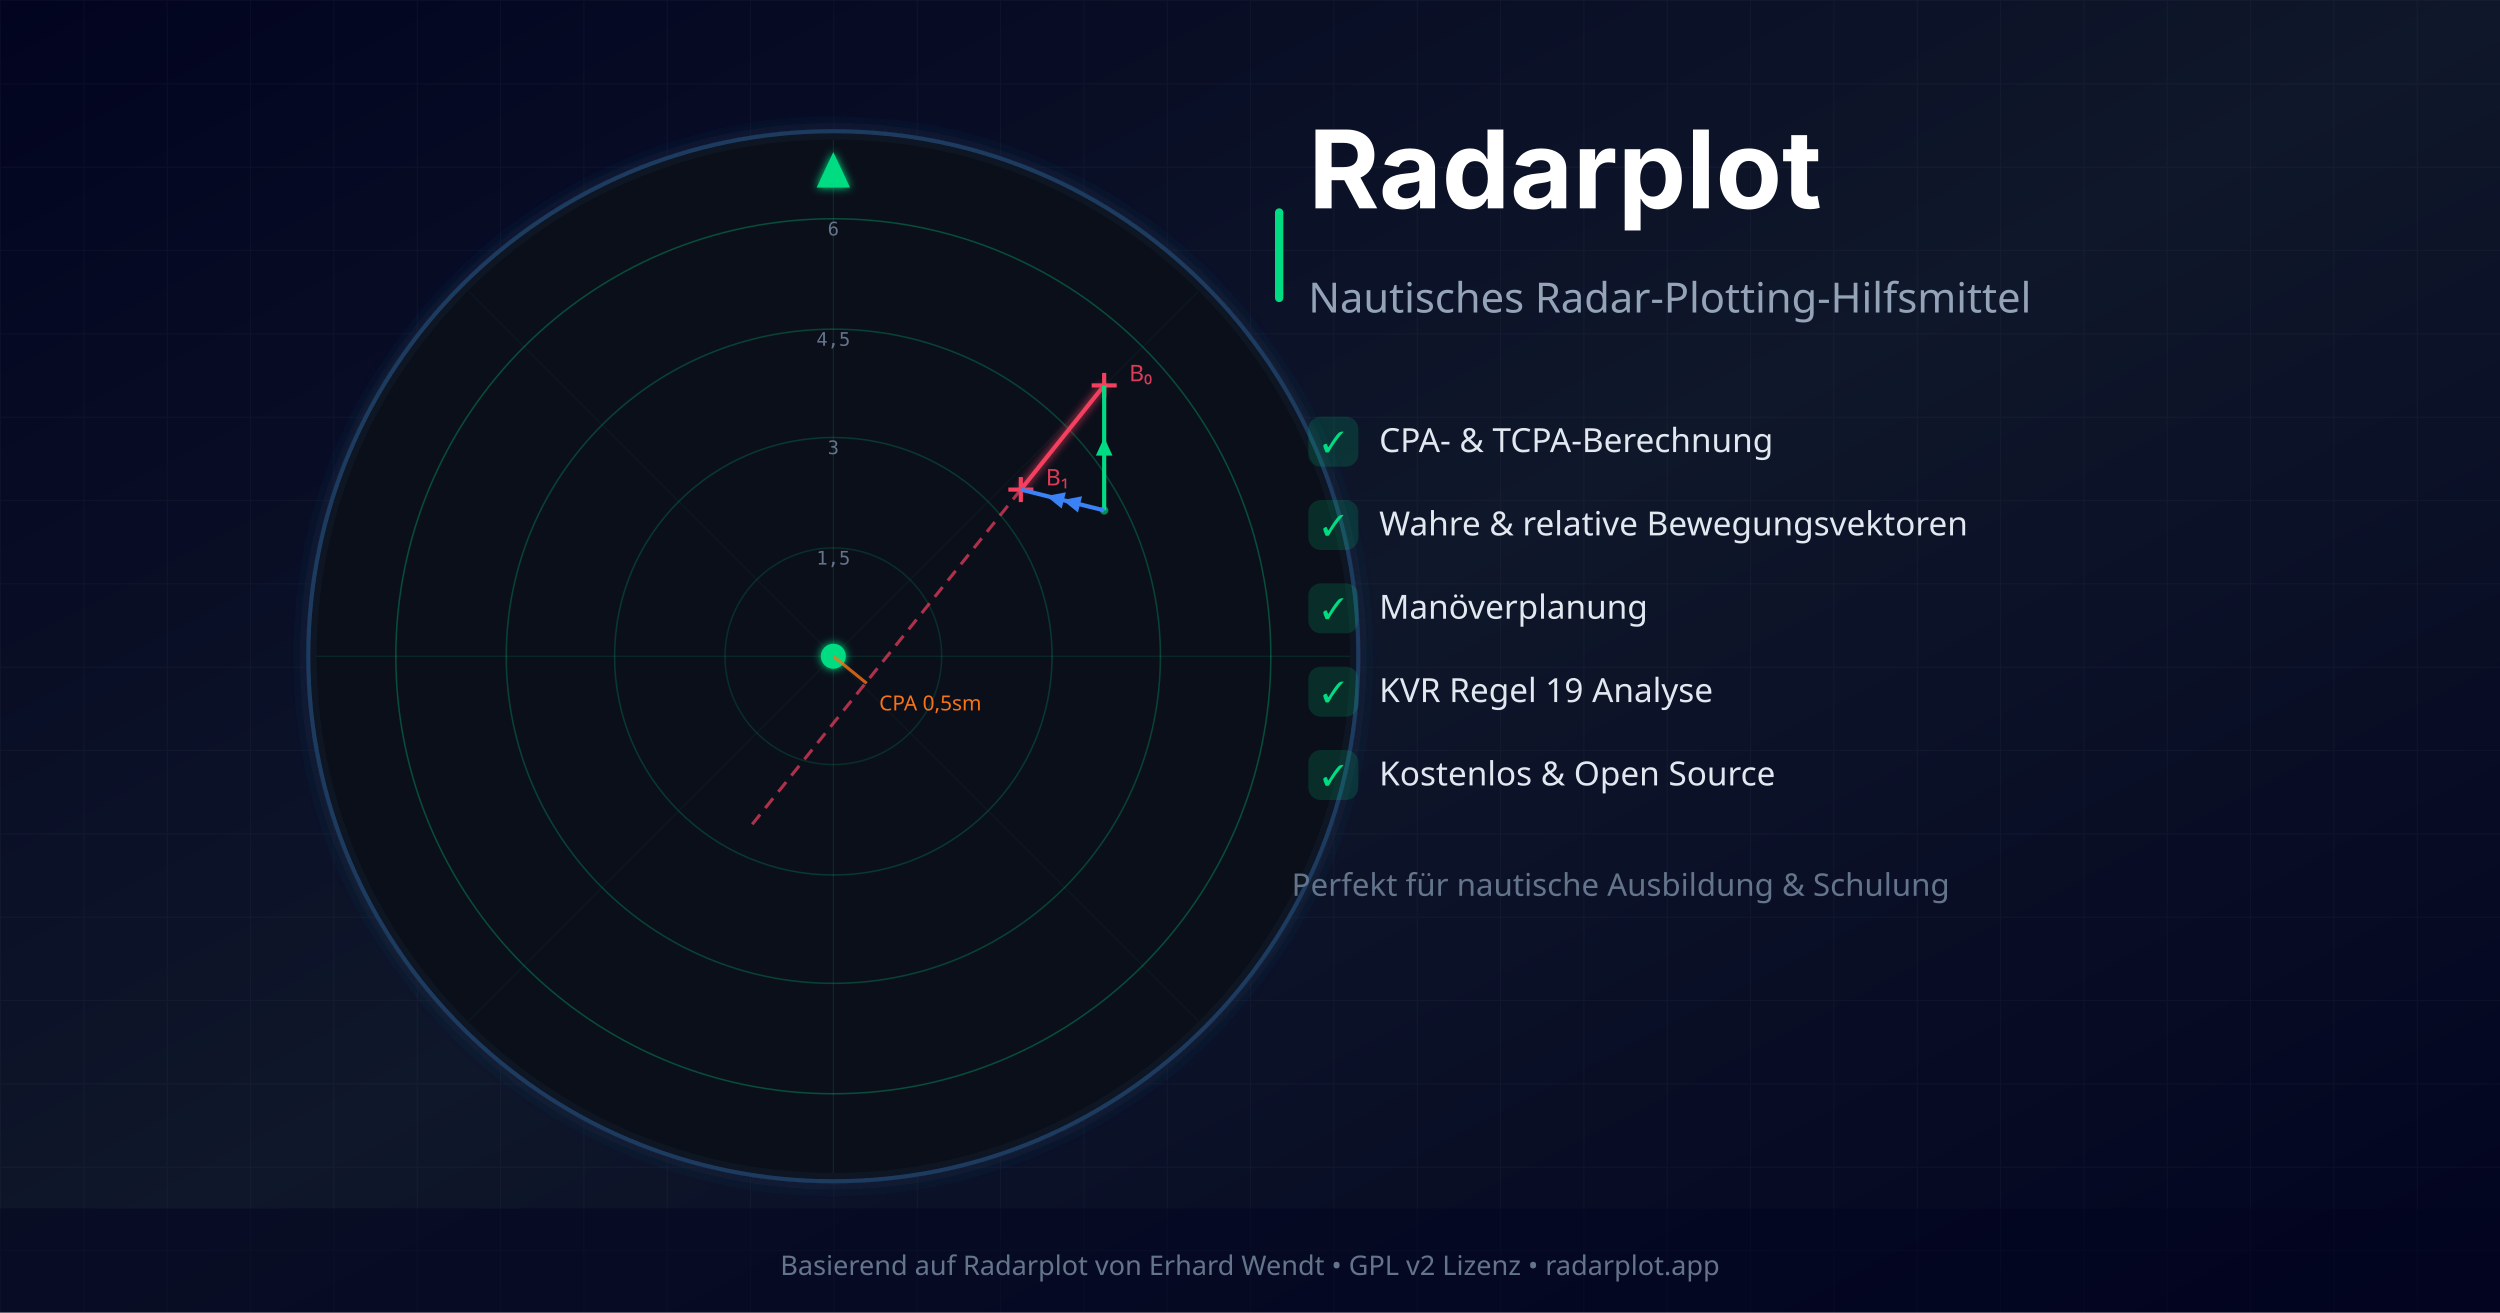
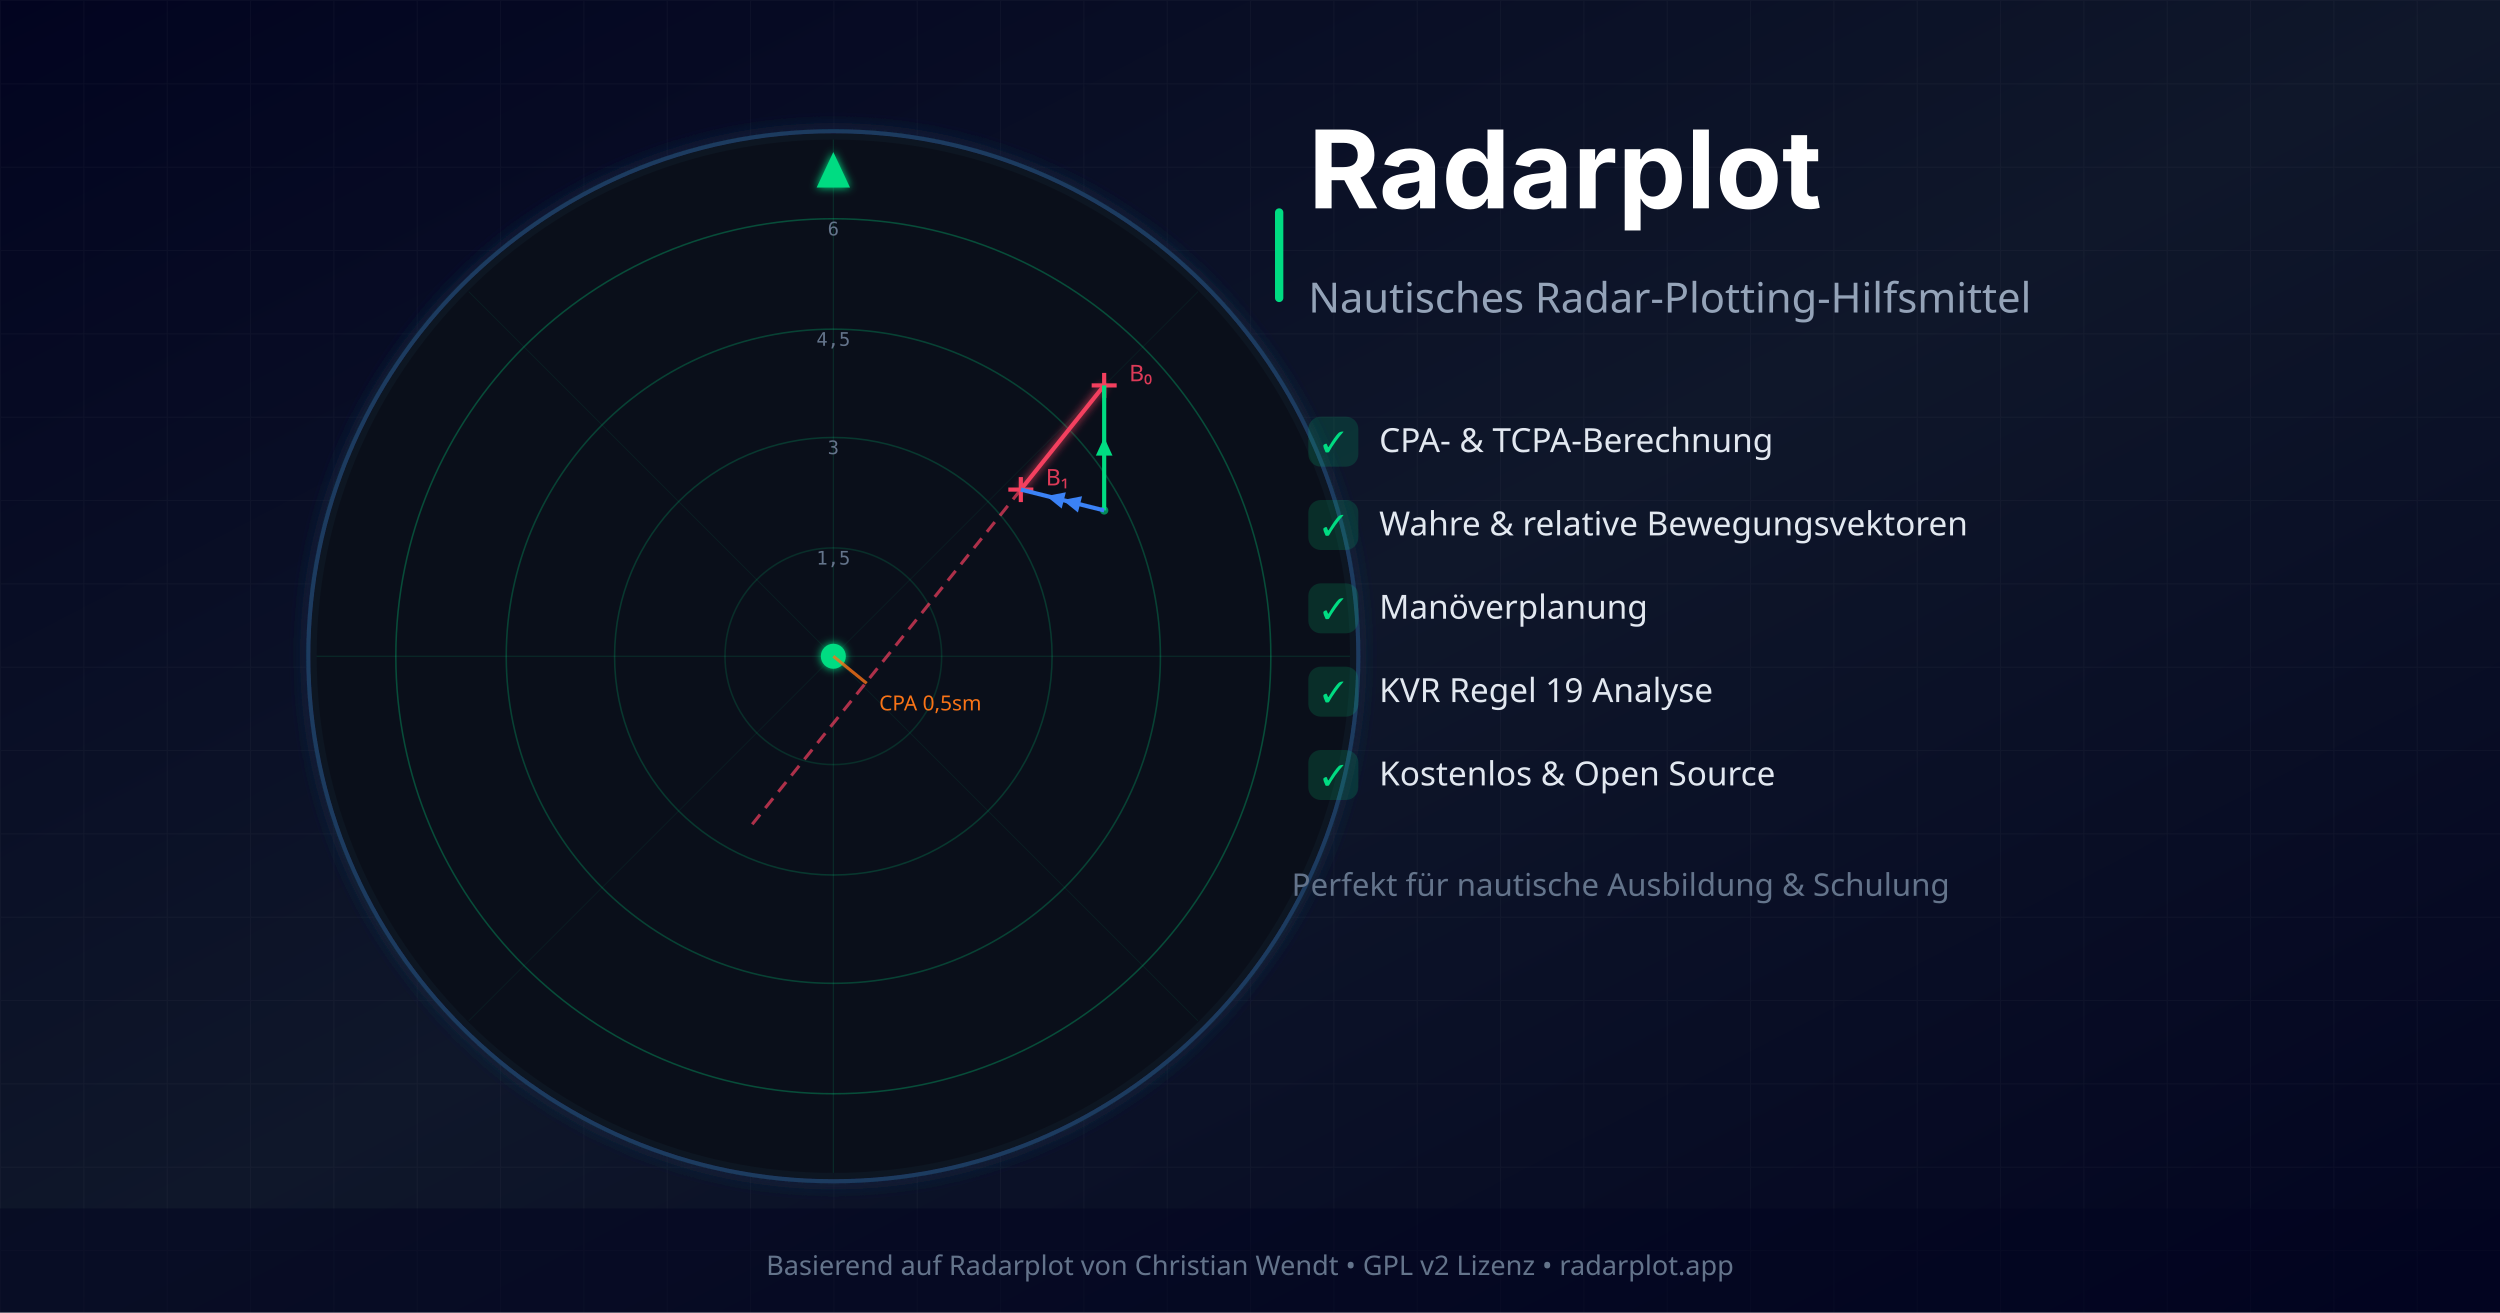
<svg xmlns="http://www.w3.org/2000/svg" viewBox="0 0 1200 630">
  <defs>
    <linearGradient id="bgGradient" x1="0%" y1="0%" x2="100%" y2="100%">
      <stop offset="0%" style="stop-color:#020420" />
      <stop offset="50%" style="stop-color:#0f172a" />
      <stop offset="100%" style="stop-color:#020420" />
    </linearGradient>
    <filter id="glow" x="-50%" y="-50%" width="200%" height="200%">
      <feGaussianBlur stdDeviation="2" result="coloredBlur" />
      <feMerge>
        <feMergeNode in="coloredBlur" />
        <feMergeNode in="SourceGraphic" />
      </feMerge>
    </filter>
    <filter id="softGlow" x="-50%" y="-50%" width="200%" height="200%">
      <feGaussianBlur stdDeviation="4" result="coloredBlur" />
      <feMerge>
        <feMergeNode in="coloredBlur" />
        <feMergeNode in="SourceGraphic" />
      </feMerge>
    </filter>
  </defs>
  <rect width="1200" height="630" fill="url(#bgGradient)" />
  <g opacity="0.03">
    <pattern id="grid" width="40" height="40" patternUnits="userSpaceOnUse">
      <path d="M 40 0 L 0 0 0 40" fill="none" stroke="#ffffff" stroke-width="1" />
    </pattern>
    <rect width="1200" height="630" fill="url(#grid)" />
  </g>
  <g transform="translate(140, 55)">
    <circle cx="260" cy="260" r="252" fill="#0c1222" stroke="#1e3a5f" stroke-width="2" filter="url(#softGlow)" />
    <circle cx="260" cy="260" r="248" fill="#0a0f1a" />
    <circle cx="260" cy="260" r="210" fill="none" stroke="#00dc82" stroke-width="0.75" opacity="0.3" />
    <circle cx="260" cy="260" r="157" fill="none" stroke="#00dc82" stroke-width="0.75" opacity="0.25" />
    <circle cx="260" cy="260" r="105" fill="none" stroke="#00dc82" stroke-width="0.75" opacity="0.2" />
    <circle cx="260" cy="260" r="52" fill="none" stroke="#00dc82" stroke-width="0.75" opacity="0.15" />
    <line x1="260" y1="12" x2="260" y2="508" stroke="#00dc82" stroke-width="0.5" opacity="0.15" />
    <line x1="12" y1="260" x2="508" y2="260" stroke="#00dc82" stroke-width="0.5" opacity="0.15" />
    <line x1="85" y1="85" x2="435" y2="435" stroke="#00dc82" stroke-width="0.3" opacity="0.1" />
    <line x1="435" y1="85" x2="85" y2="435" stroke="#00dc82" stroke-width="0.3" opacity="0.1" />
    <line x1="260" y1="260" x2="260" y2="25" stroke="#00dc82" stroke-width="2.5" filter="url(#glow)" />
    <polygon points="260,18 252,35 268,35" fill="#00dc82" filter="url(#glow)" />
    <circle cx="260" cy="260" r="6" fill="#00dc82" filter="url(#glow)" />
    <g transform="translate(390, 130)">
      <line x1="-6" y1="0" x2="6" y2="0" stroke="#f43f5e" stroke-width="2" />
      <line x1="0" y1="-6" x2="0" y2="6" stroke="#f43f5e" stroke-width="2" />
    </g>
    <text x="402" y="128" font-family="system-ui, sans-serif" font-size="11" fill="#f43f5e" opacity="0.9">B₀</text>
    <g transform="translate(350, 180)">
      <line x1="-6" y1="0" x2="6" y2="0" stroke="#f43f5e" stroke-width="2" />
      <line x1="0" y1="-6" x2="0" y2="6" stroke="#f43f5e" stroke-width="2" />
    </g>
    <text x="362" y="178" font-family="system-ui, sans-serif" font-size="11" fill="#f43f5e" opacity="0.9">B₁</text>
    <line x1="390" y1="130" x2="350" y2="180" stroke="#f43f5e" stroke-width="2" filter="url(#glow)" />
    <line x1="350" y1="180" x2="220" y2="342" stroke="#f43f5e" stroke-width="1.5" stroke-dasharray="6,4" opacity="0.7" />
    <circle cx="390" cy="190" r="2" fill="#00dc82" opacity="0.6" />
    <line x1="390" y1="190" x2="390" y2="130" stroke="#00dc82" stroke-width="2" />
    <polygon points="394,163.7 390,155 386,163.7" fill="#00dc82" />
    <line x1="390" y1="190" x2="350" y2="180" stroke="#3b82f6" stroke-width="2" />
    <polygon points="371.6,181.3 362.2,183.1 369.6,189.1" fill="#3b82f6" />
    <polygon points="379.4,183.2 370,185 377.4,191" fill="#3b82f6" />
    <line x1="260" y1="260" x2="276" y2="273" stroke="#f97316" stroke-width="1.5" opacity="0.8" />
    <text x="282" y="286" font-family="system-ui, sans-serif" font-size="10" fill="#f97316">CPA 0,5sm</text>
    <text x="260" y="58" text-anchor="middle" font-family="ui-monospace, monospace" font-size="9" fill="#64748b">6</text>
    <text x="260" y="111" text-anchor="middle" font-family="ui-monospace, monospace" font-size="9" fill="#64748b">4,5</text>
    <text x="260" y="163" text-anchor="middle" font-family="ui-monospace, monospace" font-size="9" fill="#64748b">3</text>
    <text x="260" y="216" text-anchor="middle" font-family="ui-monospace, monospace" font-size="9" fill="#64748b">1,5</text>
  </g>
  <g transform="translate(620, 100)">
    <rect x="-8" y="0" width="4" height="45" rx="2" fill="#00dc82" />
    <text x="8" font-family="system-ui, -apple-system, sans-serif" font-size="52" font-weight="700" fill="#ffffff">
      Radarplot
    </text>
    <text x="8" y="50" font-family="system-ui, sans-serif" font-size="20" fill="#94a3b8">
      Nautisches Radar-Plotting-Hilfsmittel
    </text>
    <g transform="translate(8, 100)">
      <g transform="translate(0, 0)">
        <rect width="24" height="24" rx="6" fill="#00dc82" opacity="0.15" />
        <text x="12" y="17" text-anchor="middle" font-size="14" fill="#00dc82">✓</text>
        <text x="34" y="17" font-family="system-ui, sans-serif" font-size="16" fill="#e2e8f0">CPA- &amp; TCPA-Berechnung</text>
      </g>
      <g transform="translate(0, 40)">
        <rect width="24" height="24" rx="6" fill="#00dc82" opacity="0.15" />
        <text x="12" y="17" text-anchor="middle" font-size="14" fill="#00dc82">✓</text>
        <text x="34" y="17" font-family="system-ui, sans-serif" font-size="16" fill="#e2e8f0">Wahre &amp; relative Bewegungsvektoren</text>
      </g>
      <g transform="translate(0, 80)">
        <rect width="24" height="24" rx="6" fill="#00dc82" opacity="0.15" />
        <text x="12" y="17" text-anchor="middle" font-size="14" fill="#00dc82">✓</text>
        <text x="34" y="17" font-family="system-ui, sans-serif" font-size="16" fill="#e2e8f0">Manöverplanung</text>
      </g>
      <g transform="translate(0, 120)">
        <rect width="24" height="24" rx="6" fill="#00dc82" opacity="0.15" />
        <text x="12" y="17" text-anchor="middle" font-size="14" fill="#00dc82">✓</text>
        <text x="34" y="17" font-family="system-ui, sans-serif" font-size="16" fill="#e2e8f0">KVR Regel 19 Analyse</text>
      </g>
      <g transform="translate(0, 160)">
        <rect width="24" height="24" rx="6" fill="#00dc82" opacity="0.15" />
        <text x="12" y="17" text-anchor="middle" font-size="14" fill="#00dc82">✓</text>
        <text x="34" y="17" font-family="system-ui, sans-serif" font-size="16" fill="#e2e8f0">Kostenlos &amp; Open Source</text>
      </g>
    </g>
    <text y="330" font-family="system-ui, sans-serif" font-size="15" fill="#64748b">
      Perfekt für nautische Ausbildung &amp; Schulung
    </text>
  </g>
  <g transform="translate(0, 580)">
    <rect width="1200" height="50" fill="#020420" opacity="0.5" />
    <text x="600" y="32" text-anchor="middle" font-family="system-ui, sans-serif" font-size="13" fill="#64748b">
-       Basierend auf Radarplot von Erhard Wendt • GPL v2 Lizenz • radarplot.app
+       Basierend auf Radarplot von Christian Wendt • GPL v2 Lizenz • radarplot.app
    </text>
  </g>
</svg>
